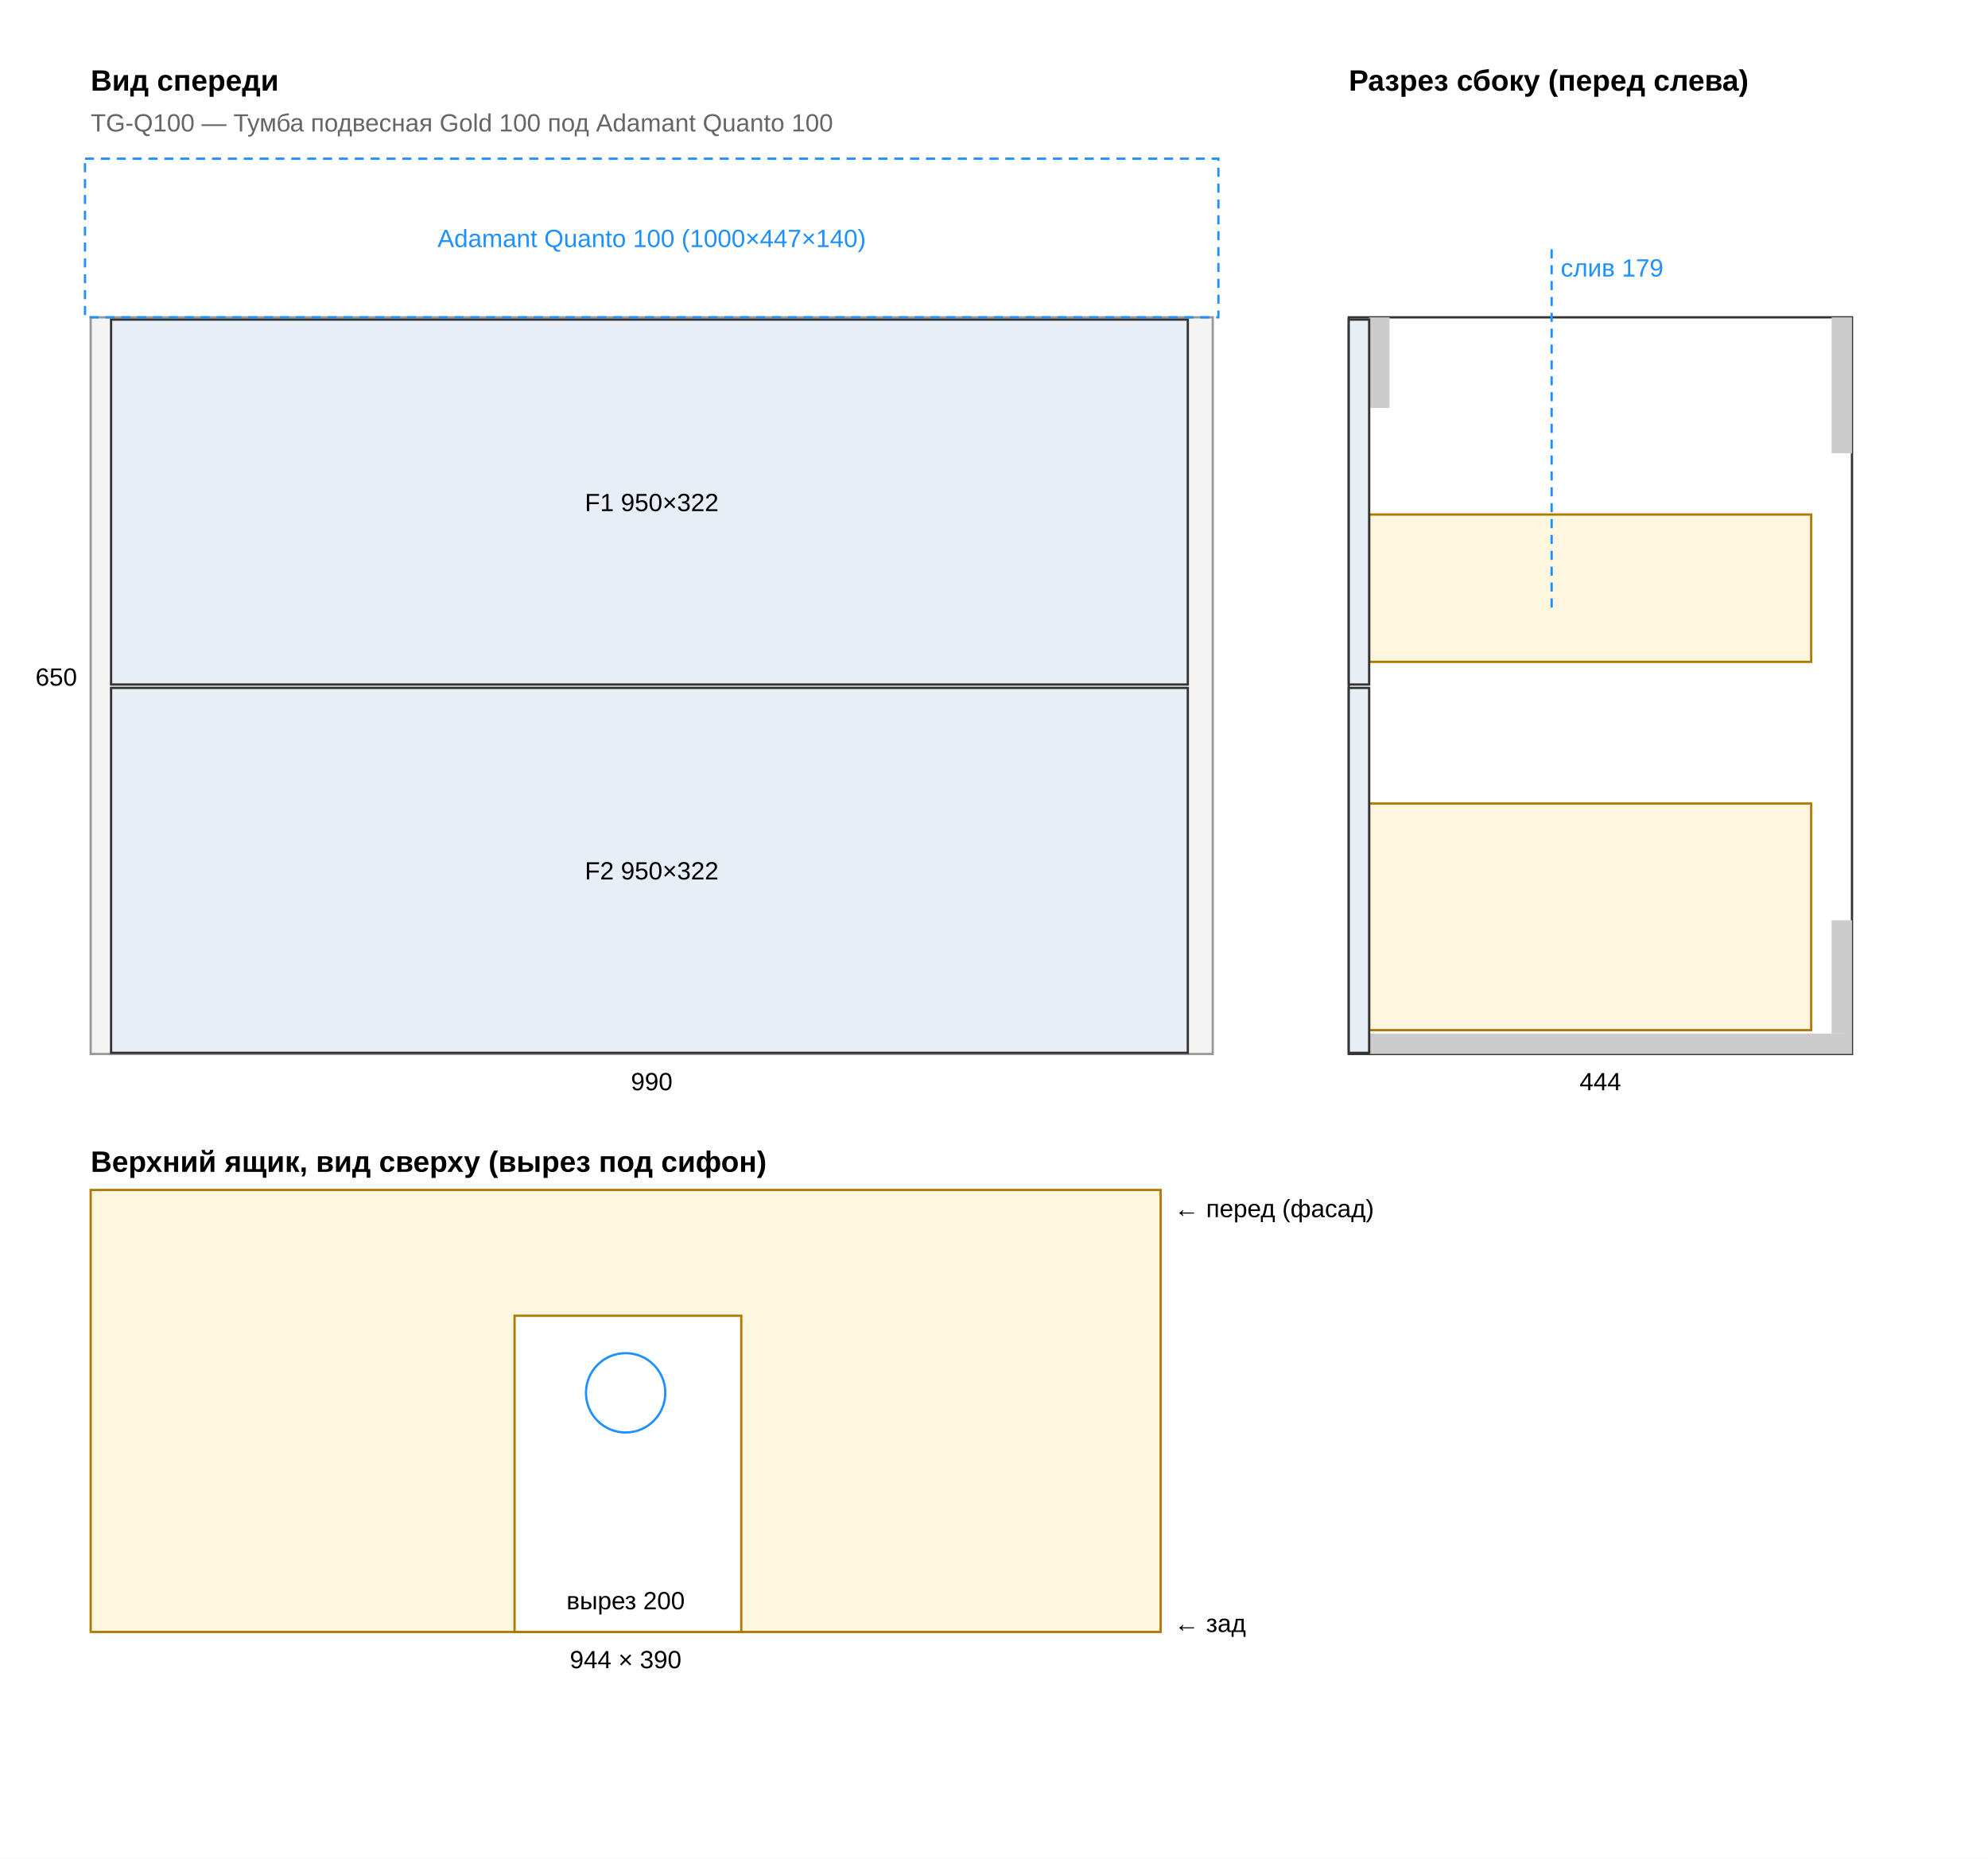
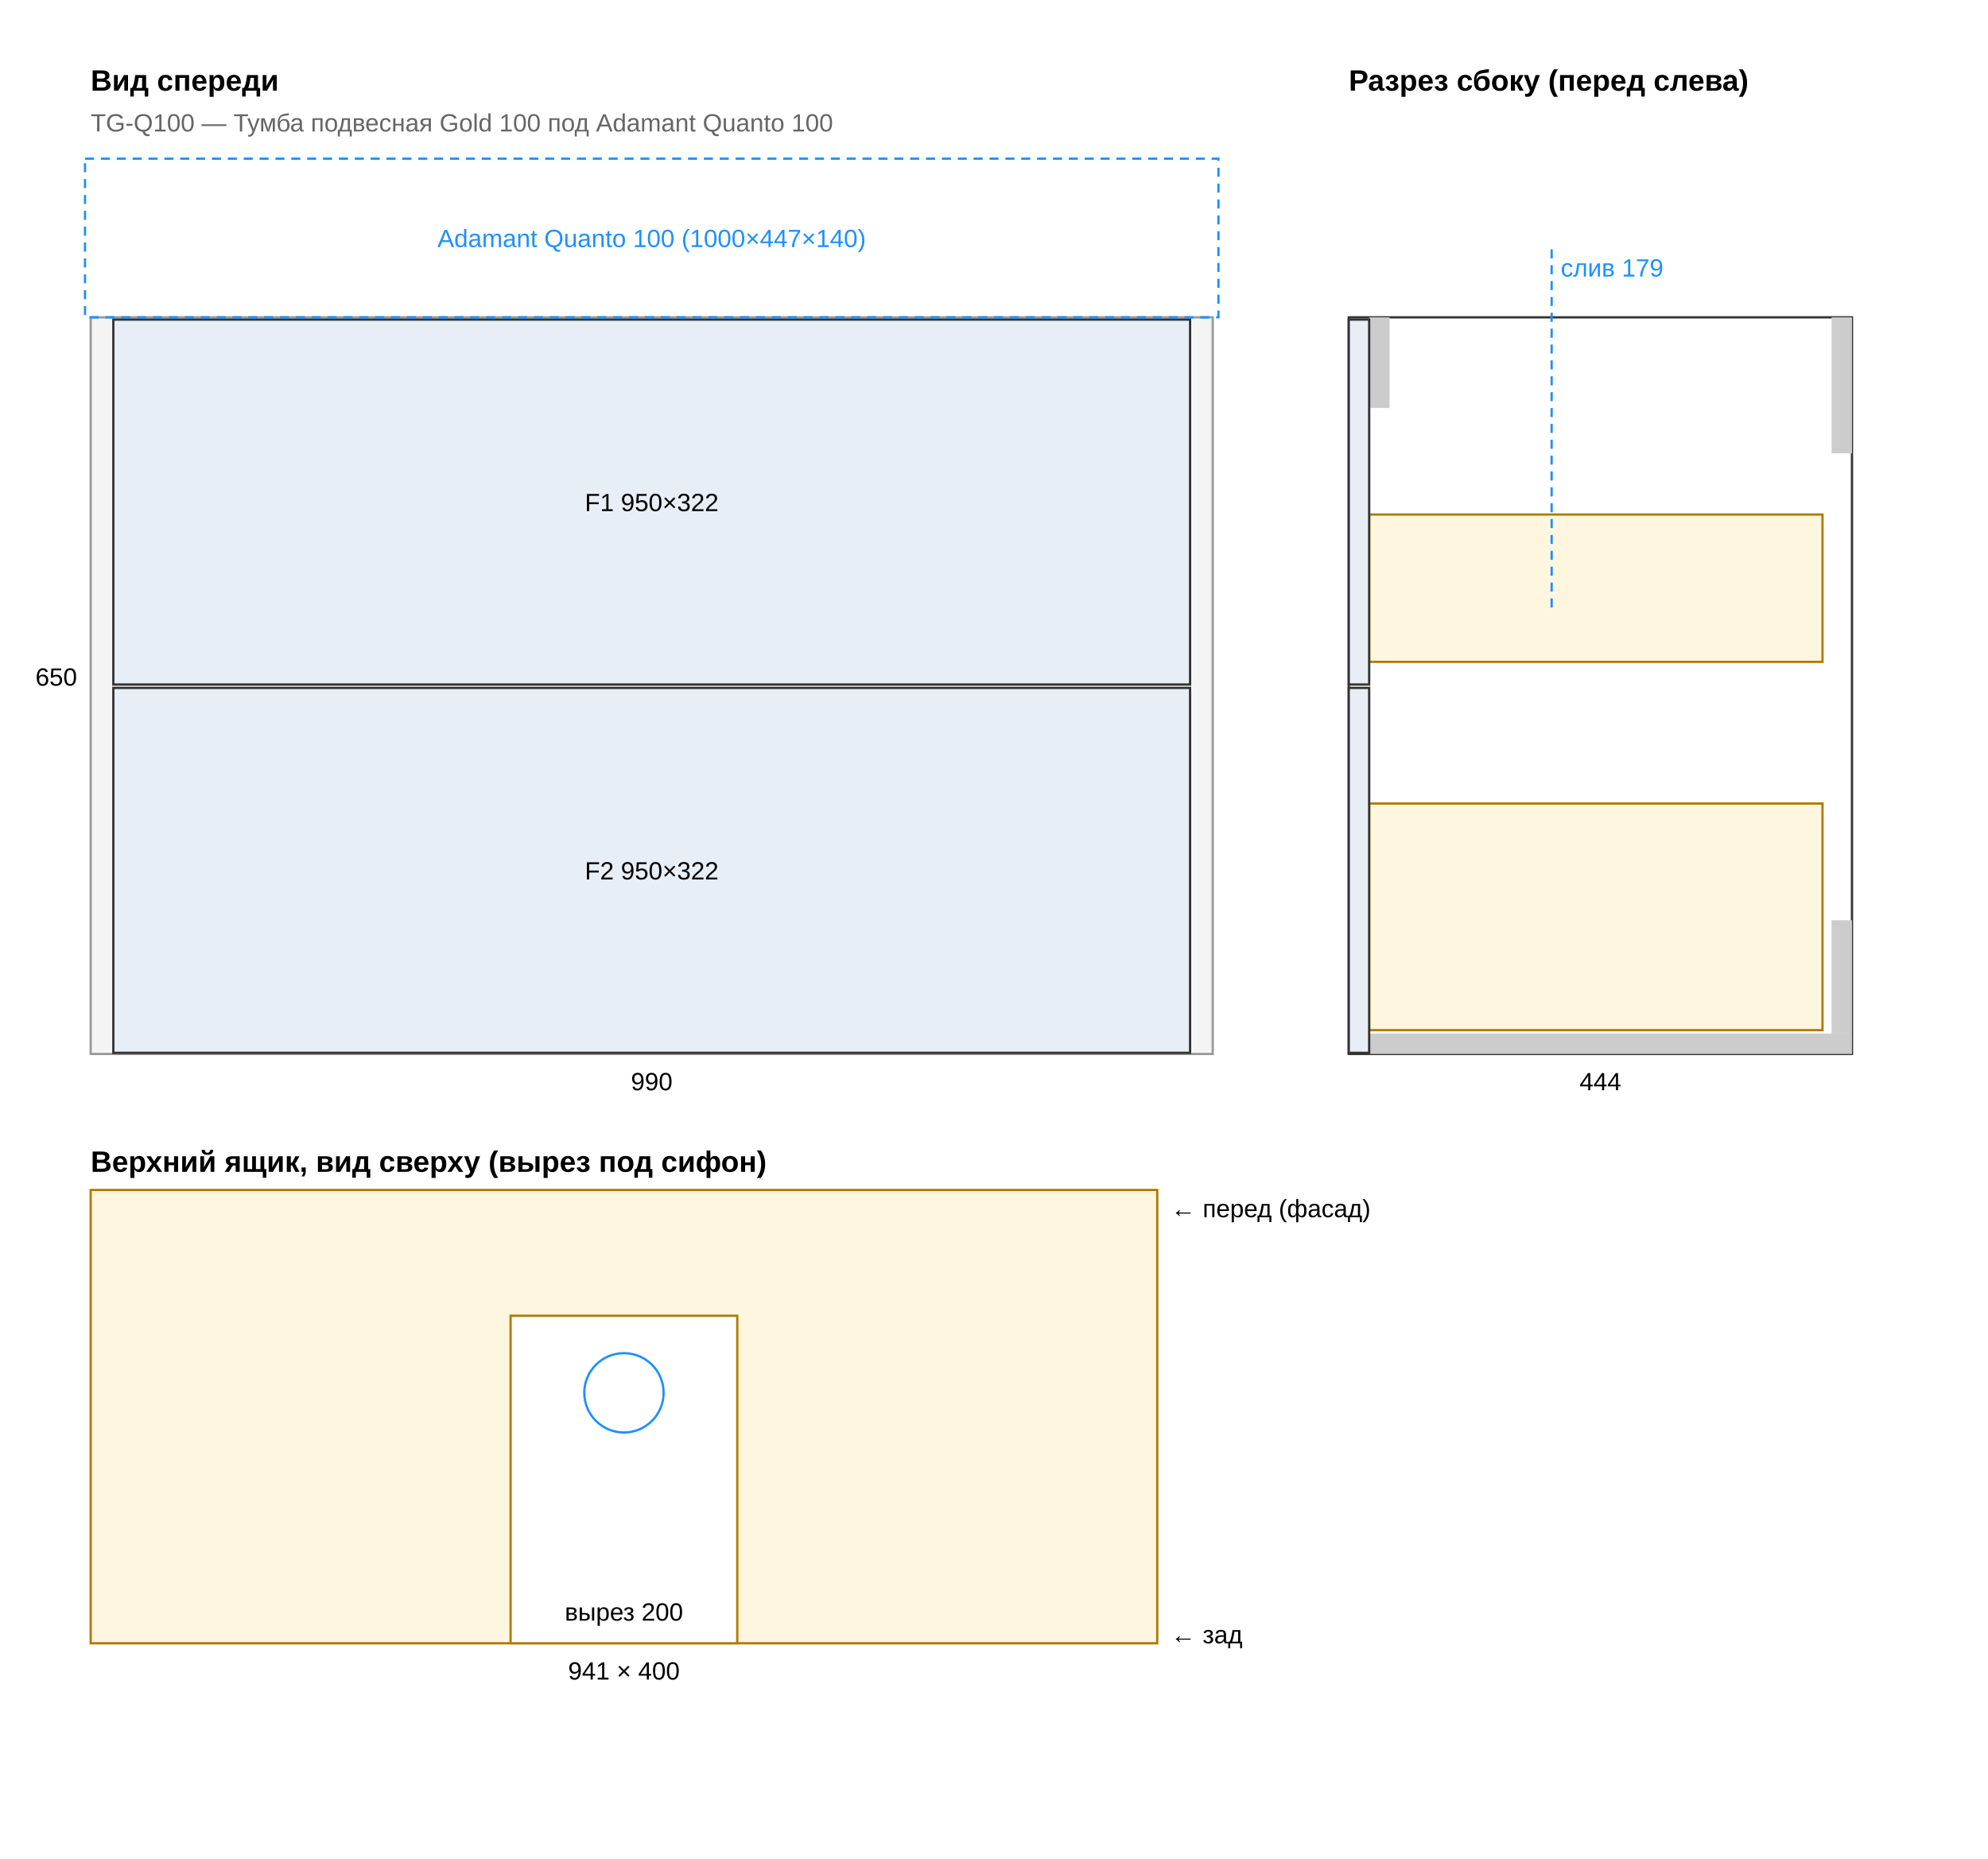
<svg xmlns="http://www.w3.org/2000/svg" width="877" height="820" viewBox="0 0 877 820" font-family="Arial" font-size="11">
  <rect width="100%" height="100%" fill="white" />
  <text x="40" y="40" font-size="13" font-weight="bold">Вид спереди</text>
  <rect x="40" y="140.0" width="495.0" height="325.0" fill="#f4f4f4" stroke="#999" />
-   <rect x="49.0" y="141.0" width="475.0" height="161.0" fill="#e8eef5" stroke="#333" />
+   <rect x="50.0" y="141.0" width="475.0" height="161.0" fill="#e8eef5" stroke="#333" />
  <text x="287.5" y="225.5" text-anchor="middle">F1 950×322</text>
-   <rect x="49.0" y="303.5" width="475.0" height="161.0" fill="#e8eef5" stroke="#333" />
+   <rect x="50.0" y="303.5" width="475.0" height="161.0" fill="#e8eef5" stroke="#333" />
  <text x="287.5" y="388.0" text-anchor="middle">F2 950×322</text>
  <rect x="37.5" y="70.0" width="500.0" height="70.0" fill="none" stroke="#1E90FF" stroke-dasharray="4 3" />
  <text x="287.5" y="109.0" text-anchor="middle" fill="#1E90FF">Adamant Quanto 100 (1000×447×140)</text>
  <text x="40" y="58" fill="#666">TG-Q100 — Тумба подвесная Gold 100 под Adamant Quanto 100</text>
  <text x="287.5" y="481.0" text-anchor="middle">990</text>
  <text x="34" y="302.5" text-anchor="end">650</text>
  <text x="595.0" y="40" font-size="13" font-weight="bold">Разрез сбоку (перед слева)</text>
  <rect x="595.0" y="140.0" width="222.0" height="325.0" fill="none" stroke="#333" />
  <rect x="604.0" y="456.0" width="213.0" height="9.0" fill="#ccc" />
  <rect x="604.0" y="140.0" width="9.0" height="40.0" fill="#ccc" />
  <rect x="808.0" y="140.0" width="9.0" height="60.0" fill="#ccc" />
  <rect x="808.0" y="406.0" width="9.0" height="50.0" fill="#ccc" />
-   <rect x="604.0" y="354.5" width="195.0" height="100.0" fill="#fff6e0" stroke="#b07a00" />
-   <rect x="604.0" y="227.0" width="195.0" height="65.0" fill="#fff6e0" stroke="#b07a00" />
+   <rect x="604.0" y="354.5" width="200.0" height="100.0" fill="#fff6e0" stroke="#b07a00" />
+   <rect x="604.0" y="227.0" width="200.0" height="65.0" fill="#fff6e0" stroke="#b07a00" />
  <rect x="595.0" y="141.0" width="9.0" height="161.0" fill="#e8eef5" stroke="#333" />
  <rect x="595.0" y="303.5" width="9.0" height="161.0" fill="#e8eef5" stroke="#333" />
  <line x1="684.5" y1="110.0" x2="684.5" y2="270.0" stroke="#1E90FF" stroke-dasharray="4 3" />
  <text x="688.5" y="122.0" fill="#1E90FF">слив 179</text>
  <text x="706.0" y="481.0" text-anchor="middle">444</text>
  <text x="40" y="517.0" font-size="13" font-weight="bold">Верхний ящик, вид сверху (вырез под сифон)</text>
-   <rect x="40" y="525.0" width="472.0" height="195.0" fill="#fff6e0" stroke="#b07a00" />
-   <rect x="227.0" y="580.5" width="100.0" height="139.5" fill="white" stroke="#b07a00" />
-   <circle cx="276.0" cy="614.5" r="17.5" fill="none" stroke="#1E90FF" />
-   <text x="276.0" y="710.0" text-anchor="middle">вырез 200</text>
-   <text x="518.0" y="537.0">← перед (фасад)</text>
-   <text x="518.0" y="720.0">← зад</text>
-   <text x="276.0" y="736.0" text-anchor="middle">944 × 390</text>
+   <rect x="40" y="525.0" width="470.5" height="200.0" fill="#fff6e0" stroke="#b07a00" />
+   <rect x="225.25" y="580.5" width="100.0" height="144.5" fill="white" stroke="#b07a00" />
+   <circle cx="275.25" cy="614.5" r="17.5" fill="none" stroke="#1E90FF" />
+   <text x="275.25" y="715.0" text-anchor="middle">вырез 200</text>
+   <text x="516.5" y="537.0">← перед (фасад)</text>
+   <text x="516.5" y="725.0">← зад</text>
+   <text x="275.25" y="741.0" text-anchor="middle">941 × 400</text>
</svg>
